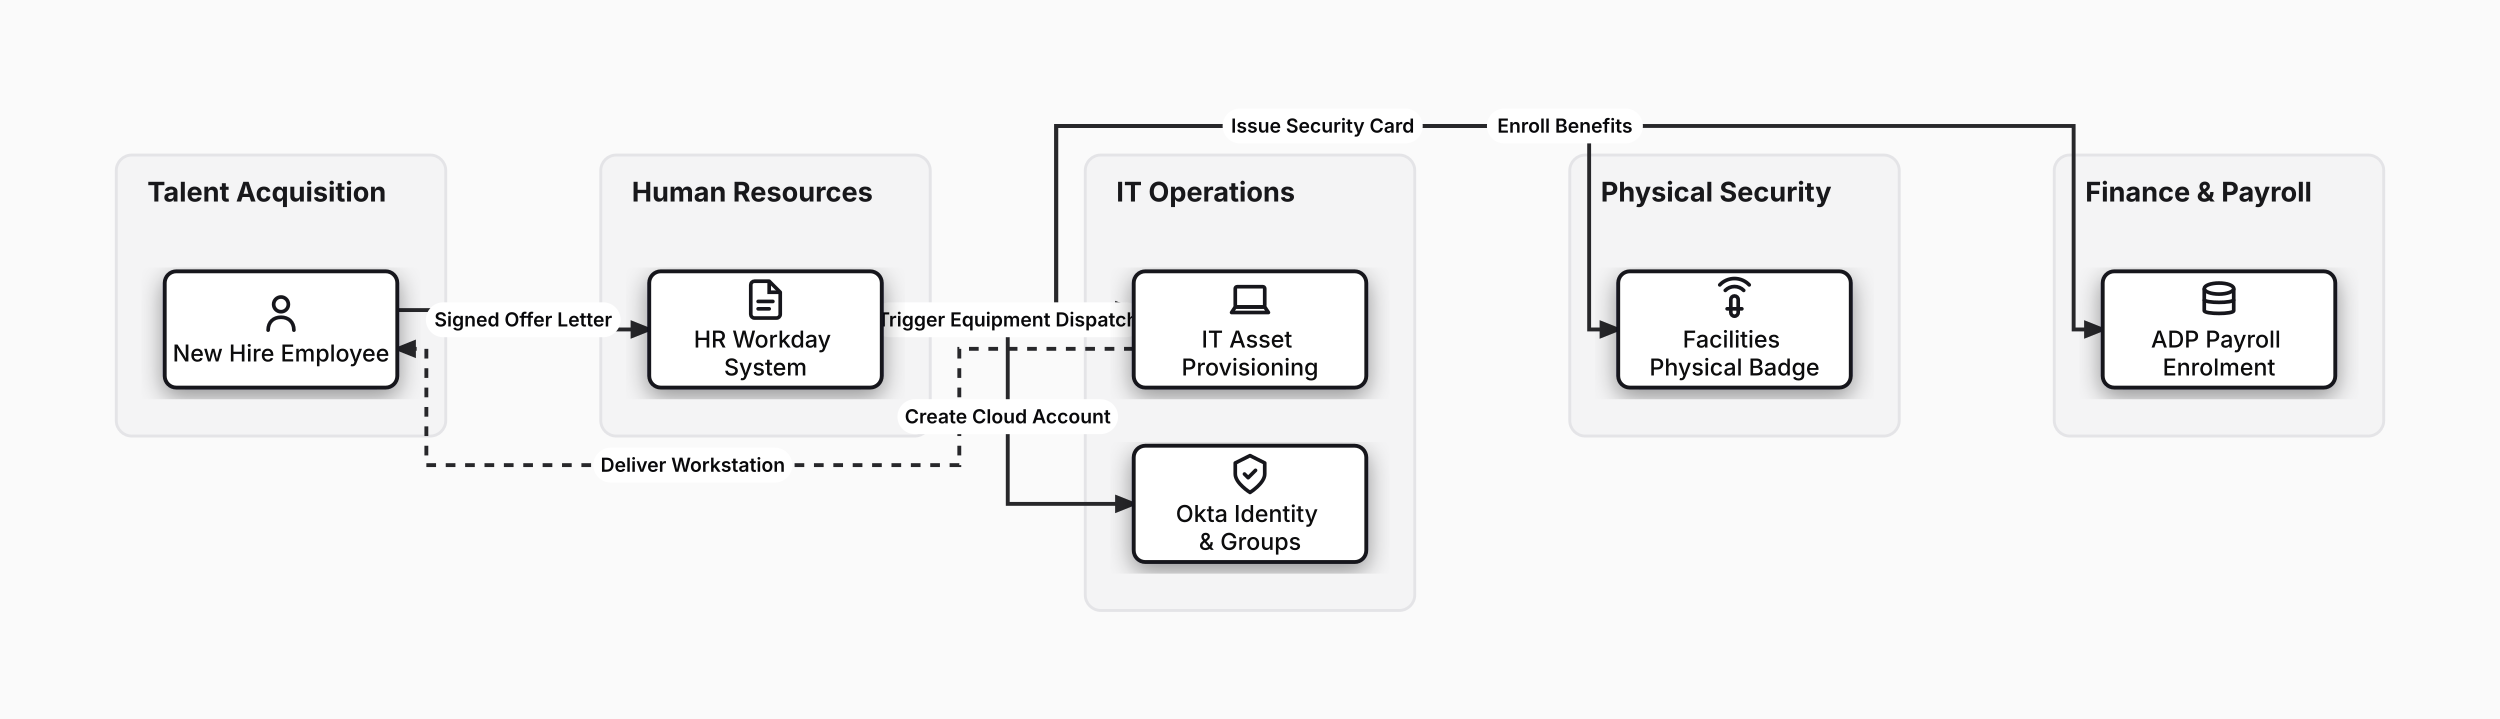
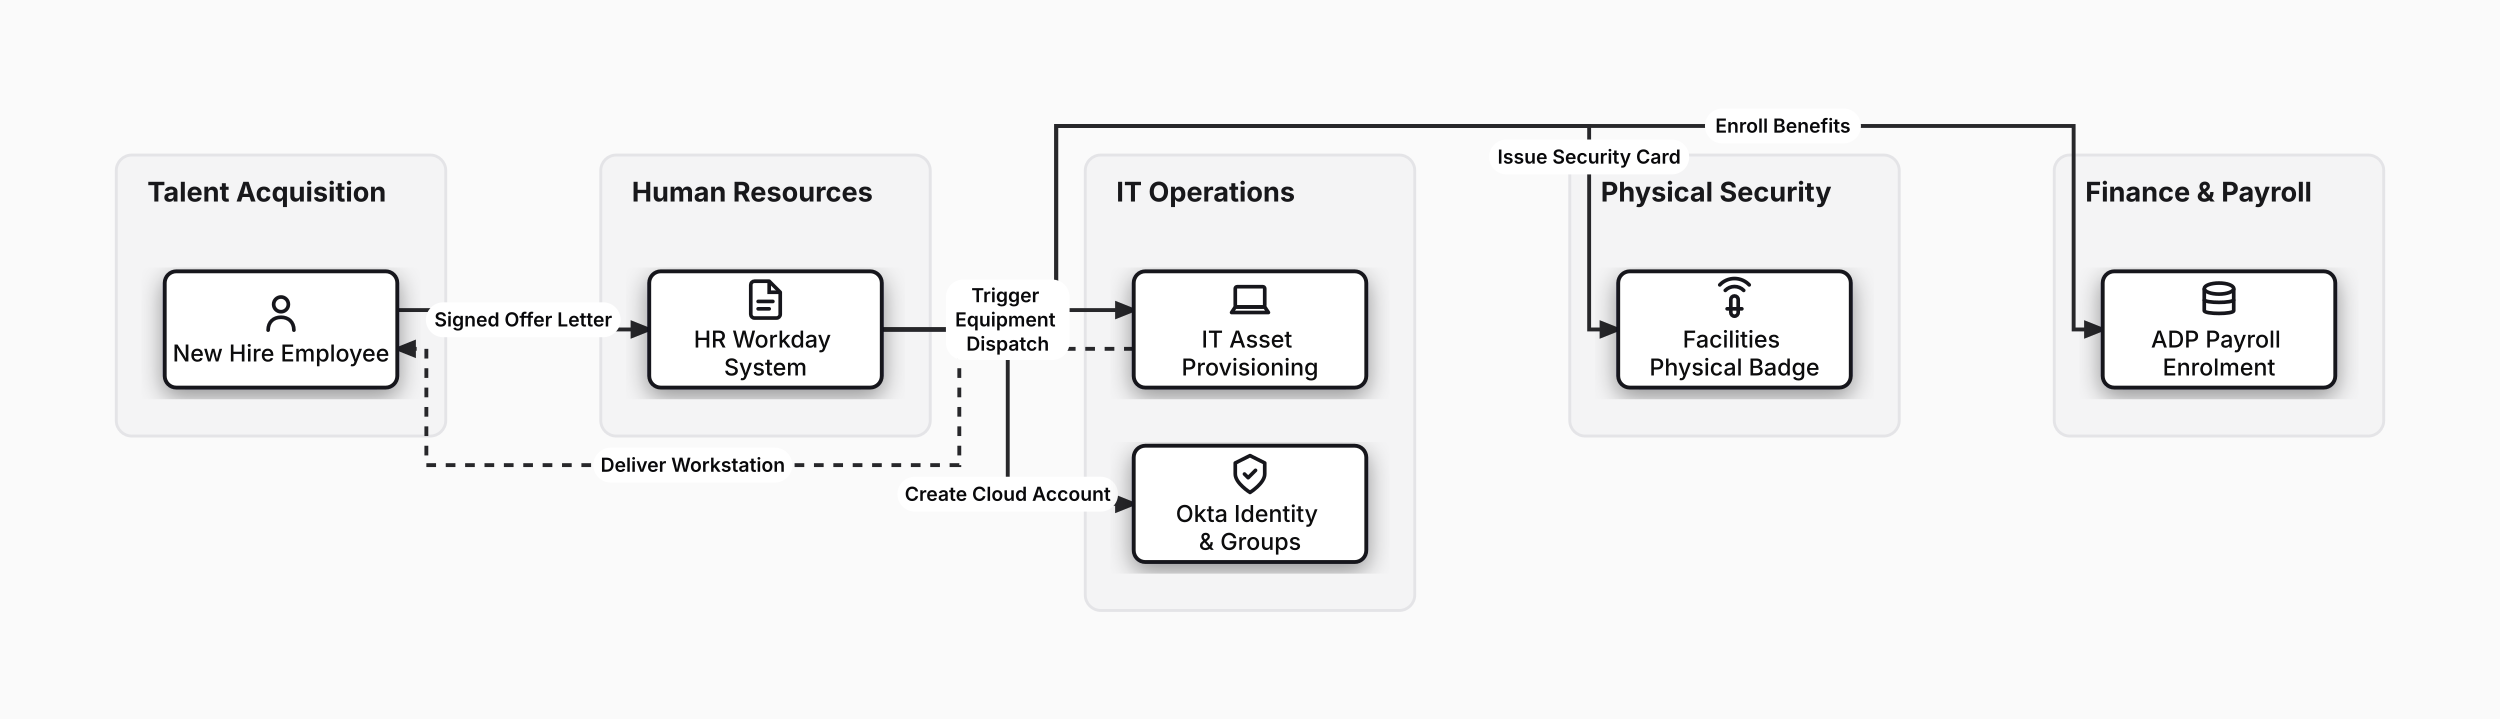
<svg xmlns="http://www.w3.org/2000/svg" viewBox="0 0 1290 371" width="1290" height="371">
  <defs>
    <marker id="arrow" viewBox="0 0 10 10" refX="8" refY="5" markerWidth="6" markerHeight="6" orient="auto-start-reverse">
      <path d="M 0 1 L 10 5 L 0 9 z" fill="#18181B" />
    </marker>
    <marker id="arrow-tail" viewBox="0 0 10 10" refX="2" refY="5" markerWidth="6" markerHeight="6" orient="auto">
      <path d="M 10 1 L 0 5 L 10 9 z" fill="#18181B" />
    </marker>
    <marker id="arrow-27272A" viewBox="0 0 10 10" refX="8" refY="5" markerWidth="6" markerHeight="6" orient="auto-start-reverse">
      <path d="M 0 1 L 10 5 L 0 9 z" fill="#27272A" />
    </marker>
    <marker id="arrow-27272A-tail" viewBox="0 0 10 10" refX="2" refY="5" markerWidth="6" markerHeight="6" orient="auto">
      <path d="M 10 1 L 0 5 L 10 9 z" fill="#27272A" />
    </marker>
    <filter id="shadow" x="-10%" y="-10%" width="120%" height="120%">
      <feDropShadow dx="0" dy="4" stdDeviation="6" flood-color="#000000" flood-opacity="0.4" />
    </filter>
  </defs>
  <rect width="100%" height="100%" fill="#FAFAFA" />
  <g id="group_1">
    <rect x="60.0" y="80.0" width="170.0" height="145.0" rx="8" fill="#F4F4F5" stroke="#E4E4E7" stroke-width="1.5" />
    <text x="76" y="104" fill="#18181B" font-family="Inter, -apple-system, BlinkMacSystemFont, 'Segoe UI', Roboto, sans-serif" font-size="14" font-weight="700" text-anchor="start">Talent Acquisition</text>
  </g>
  <g id="group_2">
    <rect x="310.0" y="80.0" width="170.0" height="145.0" rx="8" fill="#F4F4F5" stroke="#E4E4E7" stroke-width="1.5" />
    <text x="326" y="104" fill="#18181B" font-family="Inter, -apple-system, BlinkMacSystemFont, 'Segoe UI', Roboto, sans-serif" font-size="14" font-weight="700" text-anchor="start">Human Resources</text>
  </g>
  <g id="group_3">
    <rect x="560.0" y="80.0" width="170.0" height="235.0" rx="8" fill="#F4F4F5" stroke="#E4E4E7" stroke-width="1.5" />
    <text x="576" y="104" fill="#18181B" font-family="Inter, -apple-system, BlinkMacSystemFont, 'Segoe UI', Roboto, sans-serif" font-size="14" font-weight="700" text-anchor="start">IT Operations</text>
  </g>
  <g id="group_4">
    <rect x="810.0" y="80.0" width="170.0" height="145.0" rx="8" fill="#F4F4F5" stroke="#E4E4E7" stroke-width="1.5" />
    <text x="826" y="104" fill="#18181B" font-family="Inter, -apple-system, BlinkMacSystemFont, 'Segoe UI', Roboto, sans-serif" font-size="14" font-weight="700" text-anchor="start">Physical Security</text>
  </g>
  <g id="group_5">
    <rect x="1060.0" y="80.0" width="170.0" height="145.0" rx="8" fill="#F4F4F5" stroke="#E4E4E7" stroke-width="1.5" />
    <text x="1076" y="104" fill="#18181B" font-family="Inter, -apple-system, BlinkMacSystemFont, 'Segoe UI', Roboto, sans-serif" font-size="14" font-weight="700" text-anchor="start">Finance &amp; Payroll</text>
  </g>
  <path d="M 205.0 160.0 L 270.0 160.0 L 270.0 170.0 L 335.0 170.0" fill="none" stroke="#27272A" stroke-width="2" marker-end="url(#arrow-27272A)" />
  <path d="M 455.0 170.0 L 520.0 170.0 L 520.0 160.0 L 585.0 160.0" fill="none" stroke="#27272A" stroke-width="2" marker-end="url(#arrow-27272A)" />
  <path d="M 455.0 170.0 L 520.0 170.0 L 520.0 260.0 L 585.0 260.0" fill="none" stroke="#27272A" stroke-width="2" marker-end="url(#arrow-27272A)" />
  <path d="M 455.0 170.0 L 545.0 170.0 L 545.0 65.0 L 820.0 65.0 L 820.0 170.0 L 835.0 170.0" fill="none" stroke="#27272A" stroke-width="2" marker-end="url(#arrow-27272A)" />
  <path d="M 455.0 170.0 L 545.0 170.0 L 545.0 65.0 L 1070.0 65.0 L 1070.0 170.0 L 1085.0 170.0" fill="none" stroke="#27272A" stroke-width="2" marker-end="url(#arrow-27272A)" />
  <path d="M 585.0 180.0 L 495.0 180.0 L 495.0 240.0 L 220.0 240.0 L 220.0 180.0 L 205.0 180.0" fill="none" stroke="#27272A" stroke-width="2" stroke-dasharray="5,5" marker-end="url(#arrow-27272A)" />
  <g class="badge">
    <rect x="219.754" y="156.0" width="100.492" height="18.0" rx="9.0" fill="#FFFFFF" />
    <text x="270" y="168.44" fill="#09090B" font-family="Inter, -apple-system, BlinkMacSystemFont, 'Segoe UI', Roboto, sans-serif" font-size="10" font-weight="600" text-anchor="middle">Signed Offer Letter</text>
  </g>
  <g class="badge">
-     <rect x="450.027" y="156.0" width="139.945" height="18.0" rx="9.0" fill="#FFFFFF" />
-     <text x="520" y="168.44" fill="#09090B" font-family="Inter, -apple-system, BlinkMacSystemFont, 'Segoe UI', Roboto, sans-serif" font-size="10" font-weight="600" text-anchor="middle">Trigger Equipment Dispatch</text>
+     <rect x="488.096" y="144.25" width="63.808" height="41.5" rx="9.0" fill="#FFFFFF" />
+     <text x="520" y="155.94" text-anchor="middle" fill="#09090B" font-family="Inter, -apple-system, BlinkMacSystemFont, 'Segoe UI', Roboto, sans-serif" font-size="10" font-weight="600">
+       <tspan x="520" dy="0">Trigger</tspan>
+       <tspan x="520" dy="12.5">Equipment</tspan>
+       <tspan x="520" dy="12.5">Dispatch</tspan>
+     </text>
  </g>
  <g class="badge">
-     <rect x="463.084" y="206.0" width="113.832" height="18.0" rx="9.0" fill="#FFFFFF" />
-     <text x="520" y="218.44" fill="#09090B" font-family="Inter, -apple-system, BlinkMacSystemFont, 'Segoe UI', Roboto, sans-serif" font-size="10" font-weight="600" text-anchor="middle">Create Cloud Account</text>
+     <rect x="463.084" y="246.0" width="113.832" height="18.0" rx="9.0" fill="#FFFFFF" />
+     <text x="520" y="258.44" fill="#09090B" font-family="Inter, -apple-system, BlinkMacSystemFont, 'Segoe UI', Roboto, sans-serif" font-size="10" font-weight="600" text-anchor="middle">Create Cloud Account</text>
  </g>
  <g class="badge">
-     <rect x="630.872" y="56.0" width="103.256" height="18.0" rx="9.0" fill="#FFFFFF" />
-     <text x="682.5" y="68.44" fill="#09090B" font-family="Inter, -apple-system, BlinkMacSystemFont, 'Segoe UI', Roboto, sans-serif" font-size="10" font-weight="600" text-anchor="middle">Issue Security Card</text>
+     <rect x="768.372" y="72.0" width="103.256" height="18.0" rx="9.0" fill="#FFFFFF" />
+     <text x="820" y="84.44" fill="#09090B" font-family="Inter, -apple-system, BlinkMacSystemFont, 'Segoe UI', Roboto, sans-serif" font-size="10" font-weight="600" text-anchor="middle">Issue Security Card</text>
  </g>
  <g class="badge">
-     <rect x="767.261" y="56.0" width="80.478" height="18.0" rx="9.0" fill="#FFFFFF" />
-     <text x="807.5" y="68.44" fill="#09090B" font-family="Inter, -apple-system, BlinkMacSystemFont, 'Segoe UI', Roboto, sans-serif" font-size="10" font-weight="600" text-anchor="middle">Enroll Benefits</text>
+     <rect x="879.761" y="56.0" width="80.478" height="18.0" rx="9.0" fill="#FFFFFF" />
+     <text x="920" y="68.44" fill="#09090B" font-family="Inter, -apple-system, BlinkMacSystemFont, 'Segoe UI', Roboto, sans-serif" font-size="10" font-weight="600" text-anchor="middle">Enroll Benefits</text>
  </g>
  <g class="badge">
    <rect x="306.155" y="231.0" width="102.689" height="18.0" rx="9.0" fill="#FFFFFF" />
    <text x="357.5" y="243.44" fill="#09090B" font-family="Inter, -apple-system, BlinkMacSystemFont, 'Segoe UI', Roboto, sans-serif" font-size="10" font-weight="600" text-anchor="middle">Deliver Workstation</text>
  </g>
  <g id="candidate" filter="url(#shadow)">
    <rect x="85.0" y="140.0" width="120.0" height="60.0" rx="6.0" fill="#FFFFFF" stroke="#18181B" stroke-width="2.0" />
    <g class="icon icon-user" transform="translate(133.6, 150.4) scale(0.95)">
      <circle cx="12" cy="7" r="4" fill="none" stroke="#18181B" stroke-width="2.0" />
      <path d="M 5 21 C 5 16.5 8 14 12 14 C 16 14 19 16.5 19 21" fill="none" stroke="#18181B" stroke-width="2.0" stroke-linecap="round" />
    </g>
    <text x="145" y="186.53" fill="#09090B" font-family="Inter, -apple-system, BlinkMacSystemFont, 'Segoe UI', Roboto, sans-serif" font-size="12" font-weight="500" text-anchor="middle">New Hire Employee</text>
  </g>
  <g id="hr_intake" filter="url(#shadow)">
    <rect x="335.0" y="140.0" width="120.0" height="60.0" rx="6.0" fill="#FFFFFF" stroke="#18181B" stroke-width="2.0" />
    <g class="icon icon-document" transform="translate(383.6, 143.2) scale(0.95)">
      <path d="M 14 2 H 6 A 2 2 0 0 0 4 4 V 20 A 2 2 0 0 0 6 22 H 18 A 2 2 0 0 0 20 20 V 8 Z" fill="none" stroke="#18181B" stroke-width="2.0" stroke-linejoin="round" />
      <polyline points="14,2 14,8 20,8" fill="none" stroke="#18181B" stroke-width="2.0" />
      <line x1="8" y1="13" x2="16" y2="13" stroke="#18181B" stroke-width="2.0" stroke-linecap="round" />
      <line x1="8" y1="17" x2="14" y2="17" stroke="#18181B" stroke-width="2.0" stroke-linecap="round" />
    </g>
    <text x="395" y="179.33" text-anchor="middle" fill="#09090B" font-family="Inter, -apple-system, BlinkMacSystemFont, 'Segoe UI', Roboto, sans-serif" font-size="12" font-weight="500">
      <tspan x="395" dy="0">HR Workday</tspan>
      <tspan x="395" dy="14.4">System</tspan>
    </text>
  </g>
  <g id="it_provision" filter="url(#shadow)">
    <rect x="585.0" y="140.0" width="120.0" height="60.0" rx="6.0" fill="#FFFFFF" stroke="#18181B" stroke-width="2.0" />
    <g class="icon icon-laptop" transform="translate(633.6, 143.2) scale(0.95)">
      <rect x="4" y="5" width="16" height="11" rx="1" fill="none" stroke="#18181B" stroke-width="2.0" />
      <path d="M 2 19 H 22 L 20 16 H 4 Z" fill="none" stroke="#18181B" stroke-width="2.0" stroke-linejoin="round" />
    </g>
    <text x="645" y="179.33" text-anchor="middle" fill="#09090B" font-family="Inter, -apple-system, BlinkMacSystemFont, 'Segoe UI', Roboto, sans-serif" font-size="12" font-weight="500">
      <tspan x="645" dy="0">IT Asset</tspan>
      <tspan x="645" dy="14.4">Provisioning</tspan>
    </text>
  </g>
  <g id="iam_setup" filter="url(#shadow)">
    <rect x="585.0" y="230.0" width="120.0" height="60.0" rx="6.0" fill="#FFFFFF" stroke="#18181B" stroke-width="2.0" />
    <g class="icon icon-shield" transform="translate(633.6, 233.2) scale(0.95)">
      <path d="M 12 2 L 20 6 V 12 C 20 17 12 22 12 22 C 12 22 4 17 4 12 V 6 Z" fill="none" stroke="#18181B" stroke-width="2.0" stroke-linejoin="round" />
      <polyline points="9,12 11,14 15,10" fill="none" stroke="#18181B" stroke-width="2.0" stroke-linecap="round" stroke-linejoin="round" />
    </g>
    <text x="645" y="269.33" text-anchor="middle" fill="#09090B" font-family="Inter, -apple-system, BlinkMacSystemFont, 'Segoe UI', Roboto, sans-serif" font-size="12" font-weight="500">
      <tspan x="645" dy="0">Okta Identity</tspan>
      <tspan x="645" dy="14.4">&amp; Groups</tspan>
    </text>
  </g>
  <g id="badge_access" filter="url(#shadow)">
    <rect x="835.0" y="140.0" width="120.0" height="60.0" rx="6.0" fill="#FFFFFF" stroke="#18181B" stroke-width="2.0" />
    <g class="icon icon-sensor" transform="translate(883.6, 143.2) scale(0.95)">
      <path d="M 4 4 A 11 11 0 0 1 20 4" fill="none" stroke="#18181B" stroke-width="2.0" stroke-linecap="round" />
      <path d="M 7 7 A 7 7 0 0 1 17 7" fill="none" stroke="#18181B" stroke-width="2.0" stroke-linecap="round" />
      <rect x="10" y="10" width="4" height="11" rx="2" fill="none" stroke="#18181B" stroke-width="2.0" />
      <line x1="8" y1="17" x2="16" y2="17" stroke="#18181B" stroke-width="2.0" stroke-linecap="round" />
    </g>
    <text x="895" y="179.33" text-anchor="middle" fill="#09090B" font-family="Inter, -apple-system, BlinkMacSystemFont, 'Segoe UI', Roboto, sans-serif" font-size="12" font-weight="500">
      <tspan x="895" dy="0">Facilities</tspan>
      <tspan x="895" dy="14.4">Physical Badge</tspan>
    </text>
  </g>
  <g id="payroll" filter="url(#shadow)">
    <rect x="1085.0" y="140.0" width="120.0" height="60.0" rx="6.0" fill="#FFFFFF" stroke="#18181B" stroke-width="2.0" />
    <g class="icon icon-storage" transform="translate(1133.6, 143.2) scale(0.95)">
      <ellipse cx="12" cy="6" rx="8" ry="3" fill="none" stroke="#18181B" stroke-width="2.0" />
      <path d="M 4 6 V 18 C 4 20 20 20 20 18 V 6" fill="none" stroke="#18181B" stroke-width="2.0" />
      <path d="M 4 12 C 4 14 20 14 20 12" fill="none" stroke="#18181B" stroke-width="2.0" />
    </g>
    <text x="1145" y="179.33" text-anchor="middle" fill="#09090B" font-family="Inter, -apple-system, BlinkMacSystemFont, 'Segoe UI', Roboto, sans-serif" font-size="12" font-weight="500">
      <tspan x="1145" dy="0">ADP Payroll</tspan>
      <tspan x="1145" dy="14.4">Enrolment</tspan>
    </text>
  </g>
</svg>
